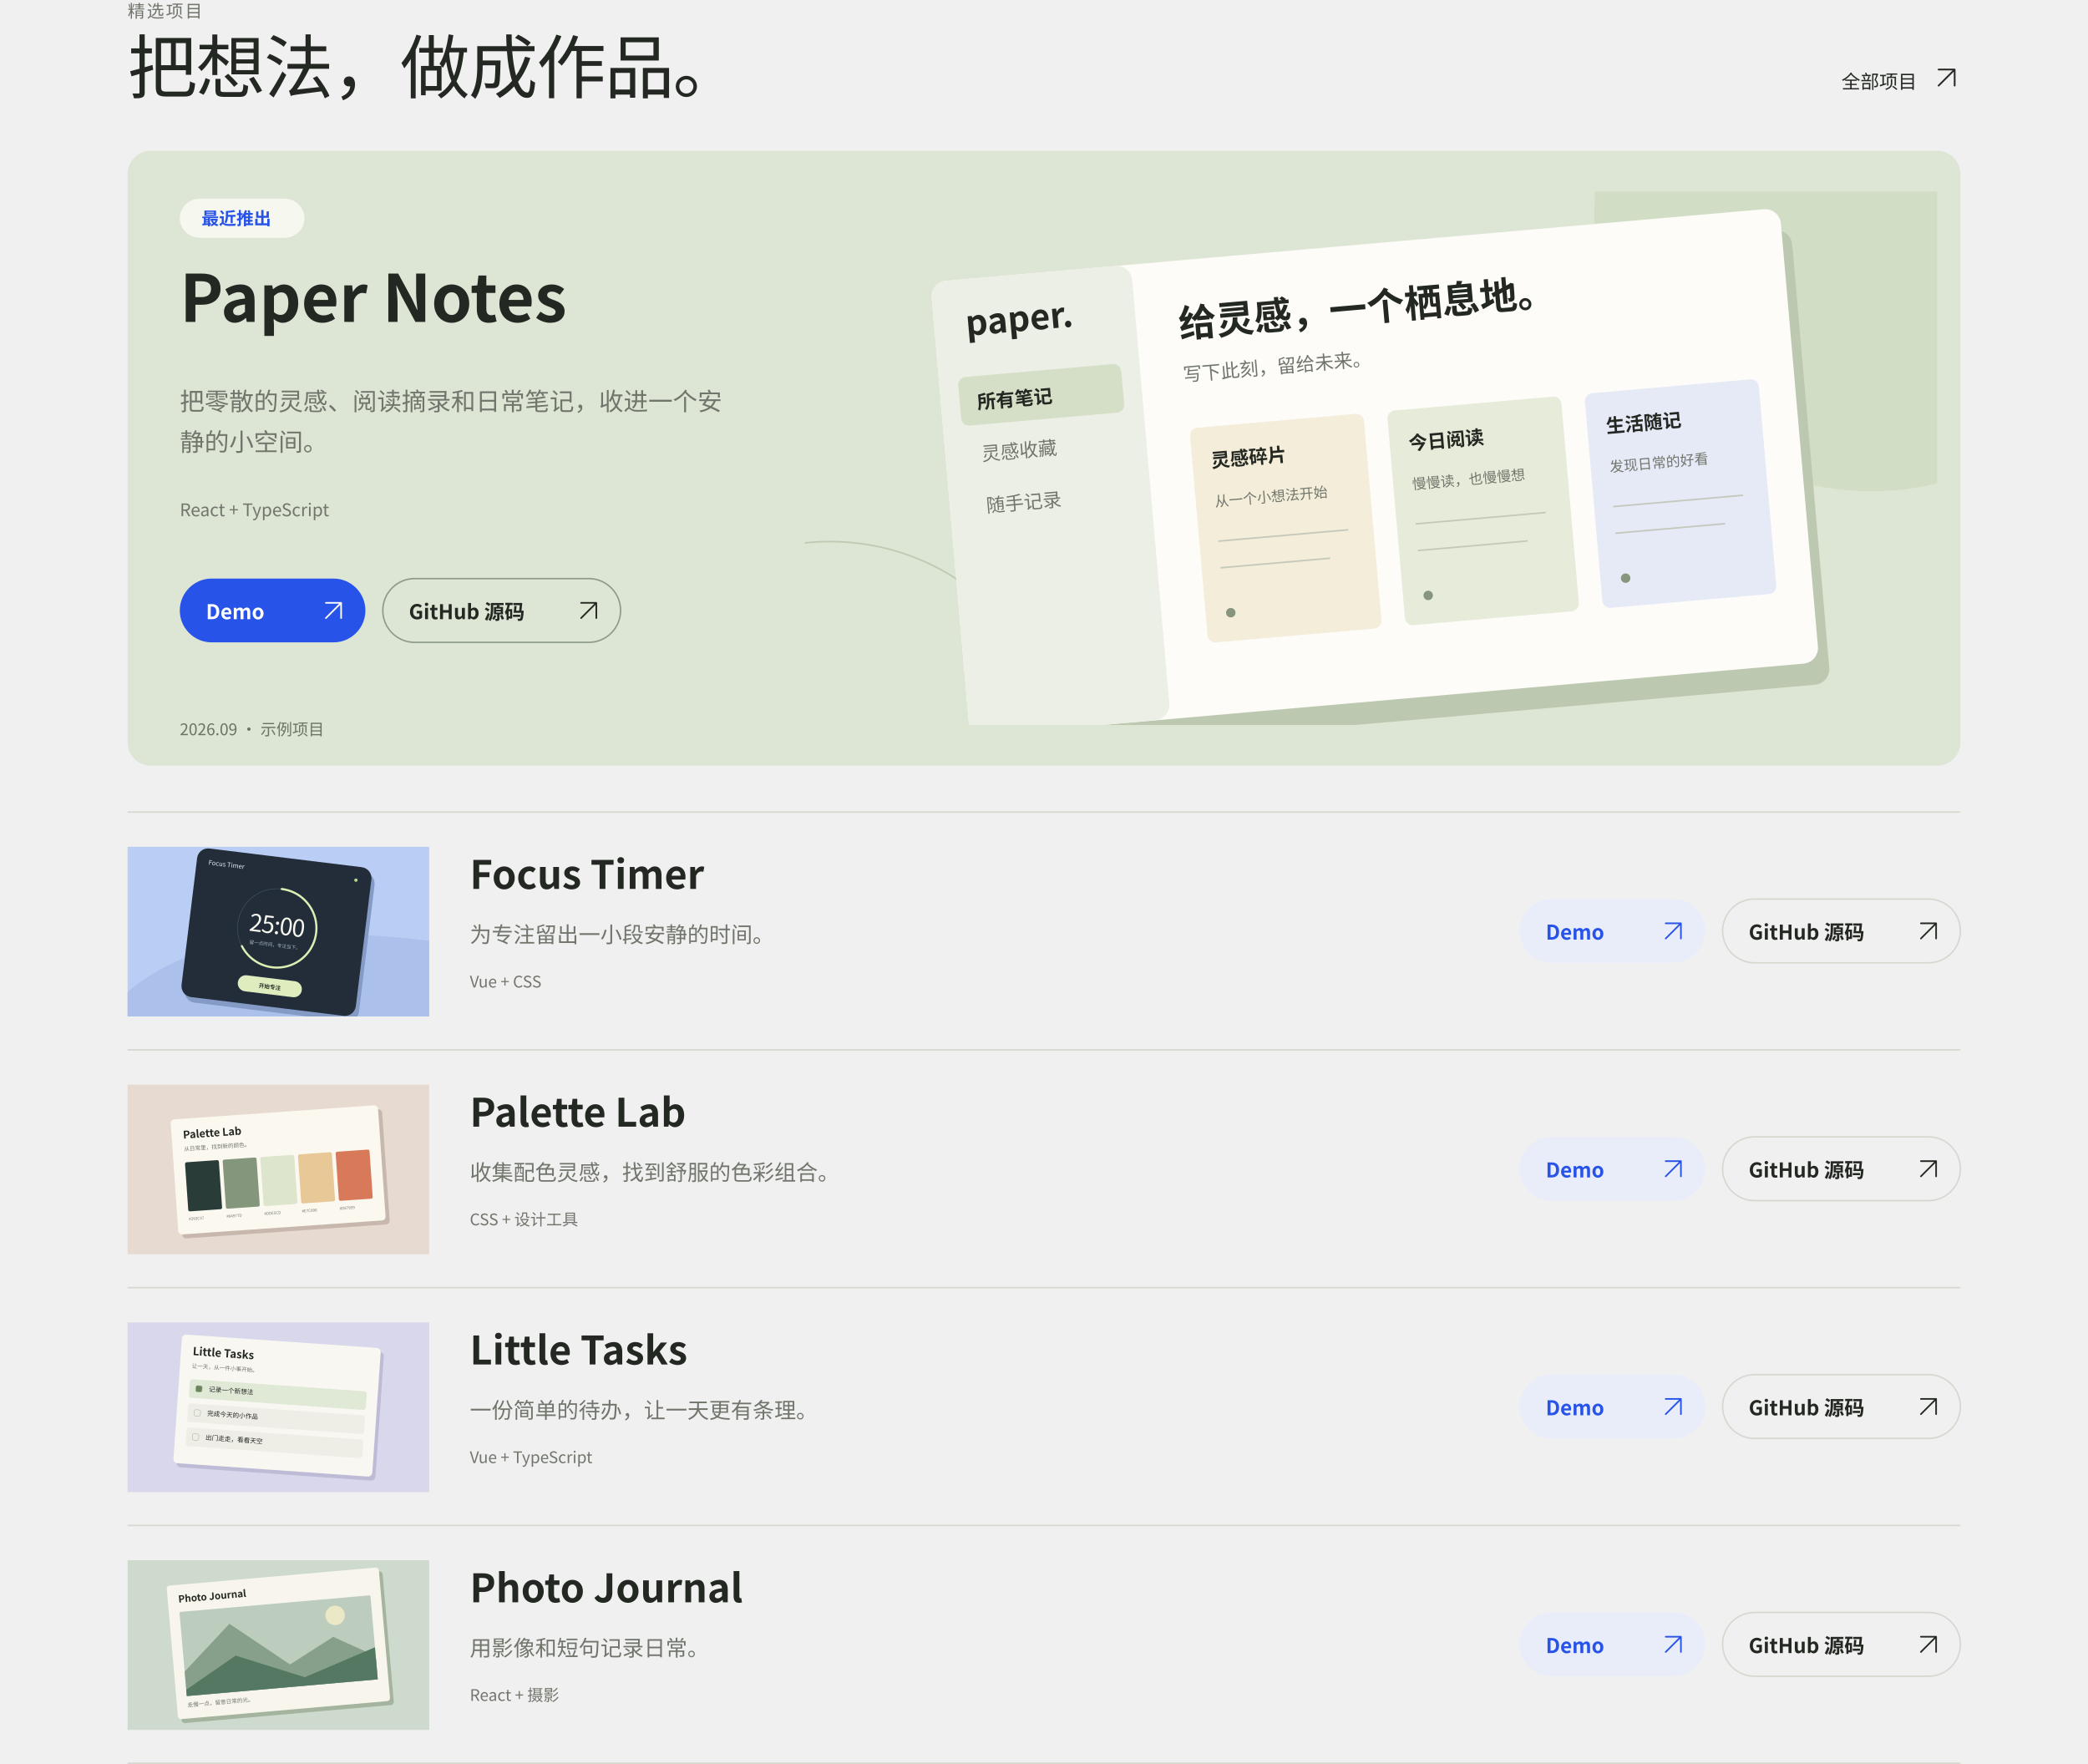
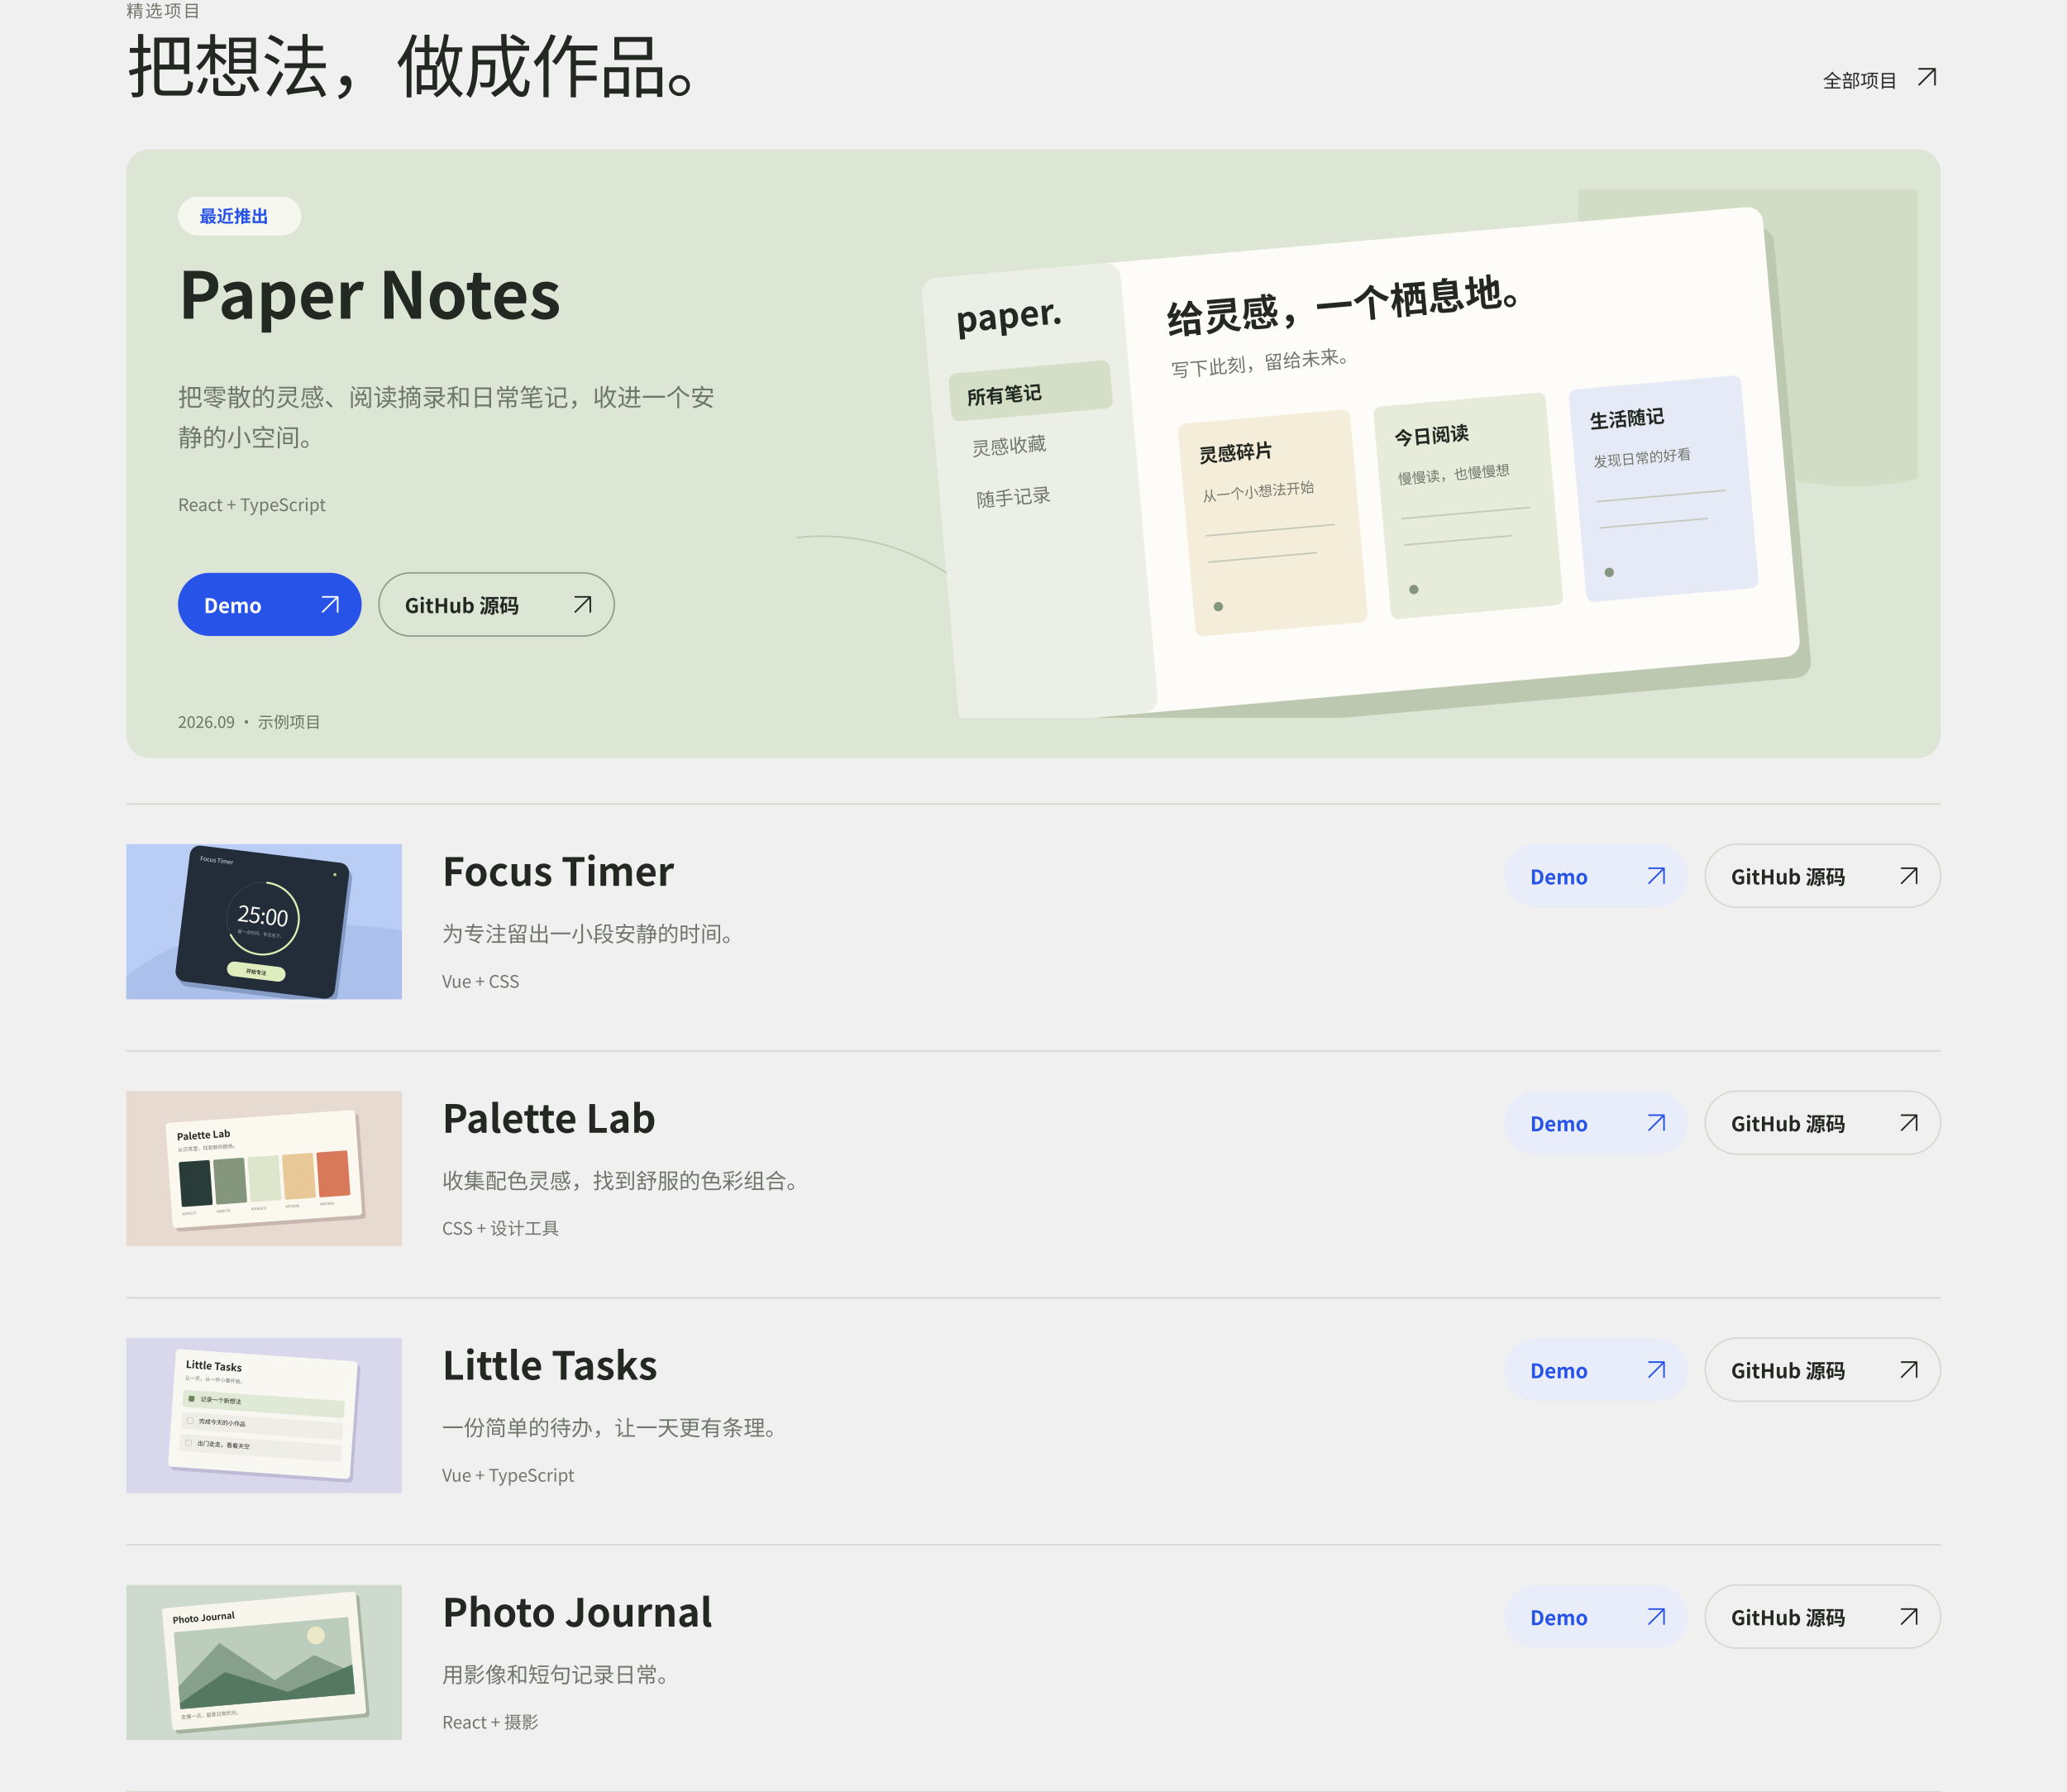
- <svg xmlns="http://www.w3.org/2000/svg" width="1440" height="1216" viewBox="0 0 1440 1216" overflow="visible">
+ <svg xmlns="http://www.w3.org/2000/svg" width="1440" height="1248" viewBox="0 0 1440 1248" overflow="visible">
  <g font-family="Segoe UI,Microsoft YaHei,Noto Sans CJK SC,Arial,sans-serif">
    <text x="88" y="12" font-size="12" fill="#71766C" font-weight="500" letter-spacing="1.2">精选项目</text>
    <text x="88" y="64" font-size="48" fill="#242822" font-weight="500" letter-spacing="-1">把想法，做成作品。</text>
    <text x="1322" y="61" font-size="13" fill="#242822" font-weight="400" text-anchor="end">全部项目</text>
    <g transform="translate(1333,44) scale(0.7916667)" fill="none" stroke="#242822" stroke-width="1.5" stroke-linecap="round" stroke-linejoin="round">
      <path d="M5 19 19 5M5 5h14v14" />
    </g>
    <g id="Featured-notes">
      <rect x="88" y="104" width="1264" height="424" rx="16" fill="#DDE5D5" stroke="none" />
      <rect x="124" y="137" width="86" height="27" rx="14" fill="#F6F8EF" stroke="none" />
      <text x="139" y="155" font-size="12" fill="#2853E8" font-weight="600">最近推出</text>
      <text x="124" y="222" font-size="45" fill="#242822" font-weight="550">Paper Notes</text>
      <text x="124" y="283" font-size="17" fill="#71766C" font-weight="400">把零散的灵感、阅读摘录和日常笔记，收进一个安</text>
      <text x="124" y="311" font-size="17" fill="#71766C" font-weight="400">静的小空间。</text>
      <text x="124" y="356" font-size="12" fill="#71766C" font-weight="400">React + TypeScript</text>
      <a id="Action-notes-Demo" href="https://example.com/projects/notes" target="_blank" rel="noopener noreferrer" aria-label="Paper Notes · Demo">
        <rect x="124" y="399" width="128" height="44" rx="22" fill="#2853E8" stroke="none" />
        <text x="142" y="427" font-size="14" fill="#FFF" font-weight="550">Demo</text>
        <g transform="translate(221,412) scale(0.75)" fill="none" stroke="#FFF" stroke-width="1.5" stroke-linecap="round" stroke-linejoin="round">
          <path d="M5 19 19 5M5 5h14v14" />
        </g>
      </a>
      <a id="Action-notes-GitHub" href="https://example.com/github/notes" target="_blank" rel="noopener noreferrer" aria-label="Paper Notes · GitHub 源码">
        <rect x="264" y="399" width="164" height="44" rx="22" fill="none" stroke="#8D9B87" />
        <text x="282" y="427" font-size="14" fill="#242822" font-weight="550">GitHub 源码</text>
        <g transform="translate(397,412) scale(0.75)" fill="none" stroke="#242822" stroke-width="1.5" stroke-linecap="round" stroke-linejoin="round">
          <path d="M5 19 19 5M5 5h14v14" />
        </g>
      </a>
      <svg id="Cover-notes" x="555" y="132" width="781" height="368" viewBox="0 0 720 400" preserveAspectRatio="xMidYMid slice">
        <rect x="0" y="0" width="720" height="400" rx="0" fill="#DDE5D5" stroke="none" />
        <circle cx="678" cy="45" r="176" fill="#D2DDC6" stroke="none" />
        <circle cx="16" cy="401" r="148" fill="none" stroke="#BECBB2" />
        <g transform="translate(91,64) rotate(-5,270,140)">
          <rect x="6" y="14" width="542" height="290" rx="10" fill="#BCC8AF" stroke="none" />
          <rect x="0" y="0" width="542" height="290" rx="10" fill="#FDFCF8" stroke="none" />
          <rect x="0" y="0" width="128" height="290" rx="10" fill="#ECEFE5" stroke="none" />
          <text x="20" y="36" font-size="22" fill="#242822" font-weight="650">paper.</text>
          <rect x="12" y="62" width="104" height="31" rx="5" fill="#D5DFC7" stroke="none" />
          <text x="23" y="83" font-size="12" fill="#242822" font-weight="550">所有笔记</text>
          <text x="23" y="116" font-size="12" fill="#71766C" font-weight="400">灵感收藏</text>
          <text x="23" y="149" font-size="12" fill="#71766C" font-weight="400">随手记录</text>
          <text x="155" y="49" font-size="24" fill="#242822" font-weight="600">给灵感，一个栖息地。</text>
          <text x="155" y="77" font-size="12" fill="#71766C" font-weight="400">写下此刻，留给未来。</text>
          <rect x="156" y="107" width="111" height="137" rx="5" fill="#F4EDDA" stroke="none" />
          <text x="168" y="133" font-size="12" fill="#242822" font-weight="600">灵感碎片</text>
          <text x="168" y="158" font-size="9" fill="#71766C" font-weight="400">从一个小想法开始</text>
          <path d="M168 180H251" fill="none" stroke="#C5C9BC" />
          <path d="M168 197H238" fill="none" stroke="#C5C9BC" />
          <circle cx="172" cy="226" r="3" fill="#86957D" stroke="none" />
          <rect x="282" y="107" width="111" height="137" rx="5" fill="#E6ECD9" stroke="none" />
          <text x="294" y="133" font-size="12" fill="#242822" font-weight="600">今日阅读</text>
          <text x="294" y="158" font-size="9" fill="#71766C" font-weight="400">慢慢读，也慢慢想</text>
          <path d="M294 180H377" fill="none" stroke="#C5C9BC" />
          <path d="M294 197H364" fill="none" stroke="#C5C9BC" />
          <circle cx="298" cy="226" r="3" fill="#86957D" stroke="none" />
          <rect x="408" y="107" width="111" height="137" rx="5" fill="#E5EAF6" stroke="none" />
          <text x="420" y="133" font-size="12" fill="#242822" font-weight="600">生活随记</text>
          <text x="420" y="158" font-size="9" fill="#71766C" font-weight="400">发现日常的好看</text>
          <path d="M420 180H503" fill="none" stroke="#C5C9BC" />
          <path d="M420 197H490" fill="none" stroke="#C5C9BC" />
          <circle cx="424" cy="226" r="3" fill="#86957D" stroke="none" />
        </g>
      </svg>
      <text x="124" y="507" font-size="11" fill="#687561" font-weight="400">2026.09 · 示例项目</text>
    </g>
    <g id="Project-timer">
      <path d="M88 560H1352" fill="none" stroke="#D5D8CF" />
-       <svg id="Cover-timer" x="88" y="584" width="208" height="117" viewBox="0 0 720 400" preserveAspectRatio="xMidYMid slice">
+       <svg id="Cover-timer" x="88" y="588" width="192" height="108" viewBox="0 0 720 400" preserveAspectRatio="xMidYMid slice">
        <rect x="0" y="0" width="720" height="400" rx="0" fill="#BACDF4" stroke="none" />
        <path d="M0 346Q210 159 720 222V400H0Z" fill="#ABC1EC" />
        <g transform="translate(148,25) rotate(7,210,180)">
          <rect x="9" y="12" width="414" height="353" rx="26" fill="#849BC5" stroke="none" />
          <rect x="0" y="0" width="414" height="353" rx="26" fill="#232D39" stroke="none" />
          <text x="28" y="38" font-size="15" fill="#E8EDF7" font-weight="500">Focus Timer</text>
          <circle cx="378" cy="32" r="4" fill="#B3D986" stroke="none" />
          <circle cx="207" cy="167" r="93" fill="none" stroke="#4B5C6B" />
          <path d="M207 74A93 93 0 1 1 130 219" fill="none" stroke="#DDEEB5" stroke-width="5" stroke-linecap="round" />
          <text x="207" y="181" font-size="56" fill="#F8FAF1" font-weight="400" text-anchor="middle" letter-spacing="-2">25:00</text>
          <text x="207" y="211" font-size="11" fill="#A9B7C5" font-weight="400" text-anchor="middle">留一点时间，专注当下。</text>
          <rect x="131" y="286" width="152" height="38" rx="19" fill="#DFEDBE" stroke="none" />
          <text x="207" y="311" font-size="13" fill="#283329" font-weight="550" text-anchor="middle">开始专注</text>
        </g>
      </svg>
-       <text x="324" y="613" font-size="27" fill="#242822" font-weight="550">Focus Timer</text>
-       <text x="324" y="650" font-size="15" fill="#71766C" font-weight="400">为专注留出一小段安静的时间。</text>
-       <text x="324" y="681" font-size="11" fill="#71766C" font-weight="400">Vue + CSS</text>
+       <text x="308" y="617" font-size="27" fill="#242822" font-weight="550">Focus Timer</text>
+       <text x="308" y="656" font-size="15" fill="#71766C" font-weight="400">为专注留出一小段安静的时间。</text>
+       <text x="308" y="688" font-size="12" fill="#71766C" font-weight="400">Vue + CSS</text>
      <a id="Action-timer-Demo" href="https://example.com/projects/timer" target="_blank" rel="noopener noreferrer" aria-label="Focus Timer · Demo">
-         <rect x="1048" y="620" width="128" height="44" rx="22" fill="#E9EDF9" stroke="none" />
-         <text x="1066" y="648" font-size="14" fill="#2853E8" font-weight="550">Demo</text>
-         <g transform="translate(1145,633) scale(0.75)" fill="none" stroke="#2853E8" stroke-width="1.5" stroke-linecap="round" stroke-linejoin="round">
+         <rect x="1048" y="588" width="128" height="44" rx="22" fill="#E9EDF9" stroke="none" />
+         <text x="1066" y="616" font-size="14" fill="#2853E8" font-weight="550">Demo</text>
+         <g transform="translate(1145,601) scale(0.75)" fill="none" stroke="#2853E8" stroke-width="1.5" stroke-linecap="round" stroke-linejoin="round">
          <path d="M5 19 19 5M5 5h14v14" />
        </g>
      </a>
      <a id="Action-timer-GitHub" href="https://example.com/github/timer" target="_blank" rel="noopener noreferrer" aria-label="Focus Timer · GitHub 源码">
-         <rect x="1188" y="620" width="164" height="44" rx="22" fill="none" stroke="#D5D8CF" />
-         <text x="1206" y="648" font-size="14" fill="#242822" font-weight="550">GitHub 源码</text>
-         <g transform="translate(1321,633) scale(0.75)" fill="none" stroke="#242822" stroke-width="1.5" stroke-linecap="round" stroke-linejoin="round">
+         <rect x="1188" y="588" width="164" height="44" rx="22" fill="none" stroke="#D5D8CF" />
+         <text x="1206" y="616" font-size="14" fill="#242822" font-weight="550">GitHub 源码</text>
+         <g transform="translate(1321,601) scale(0.75)" fill="none" stroke="#242822" stroke-width="1.5" stroke-linecap="round" stroke-linejoin="round">
          <path d="M5 19 19 5M5 5h14v14" />
        </g>
      </a>
    </g>
    <g id="Project-palette">
-       <path d="M88 724H1352" fill="none" stroke="#D5D8CF" />
-       <svg id="Cover-palette" x="88" y="748" width="208" height="117" viewBox="0 0 720 400" preserveAspectRatio="xMidYMid slice">
+       <path d="M88 732H1352" fill="none" stroke="#D5D8CF" />
+       <svg id="Cover-palette" x="88" y="760" width="192" height="108" viewBox="0 0 720 400" preserveAspectRatio="xMidYMid slice">
        <rect x="0" y="0" width="720" height="400" rx="0" fill="#E7DAD1" stroke="none" />
        <g transform="translate(115,65) rotate(-4,245,145)">
          <rect x="9" y="10" width="490" height="272" rx="9" fill="#C8B7AD" stroke="none" />
          <rect x="0" y="0" width="490" height="272" rx="9" fill="#FBF8F0" stroke="none" />
          <text x="27" y="47" font-size="25" fill="#242822" font-weight="600">Palette Lab</text>
          <text x="27" y="76" font-size="13" fill="#71766C" font-weight="400">从日常里，找到新的颜色。</text>
          <rect x="27" y="103" width="80" height="116" rx="4" fill="#293C37" stroke="none" />
          <text x="27" y="240" font-size="9" fill="#71766C" font-weight="400">#293C37</text>
          <rect x="116" y="103" width="80" height="116" rx="4" fill="#84977D" stroke="none" />
          <text x="116" y="240" font-size="9" fill="#71766C" font-weight="400">#84977D</text>
          <rect x="205" y="103" width="80" height="116" rx="4" fill="#DDE5CD" stroke="none" />
          <text x="205" y="240" font-size="9" fill="#71766C" font-weight="400">#DDE5CD</text>
          <rect x="294" y="103" width="80" height="116" rx="4" fill="#E7C896" stroke="none" />
          <text x="294" y="240" font-size="9" fill="#71766C" font-weight="400">#E7C896</text>
          <rect x="383" y="103" width="80" height="116" rx="4" fill="#D87959" stroke="none" />
          <text x="383" y="240" font-size="9" fill="#71766C" font-weight="400">#D87959</text>
        </g>
      </svg>
-       <text x="324" y="777" font-size="27" fill="#242822" font-weight="550">Palette Lab</text>
-       <text x="324" y="814" font-size="15" fill="#71766C" font-weight="400">收集配色灵感，找到舒服的色彩组合。</text>
-       <text x="324" y="845" font-size="11" fill="#71766C" font-weight="400">CSS + 设计工具</text>
+       <text x="308" y="789" font-size="27" fill="#242822" font-weight="550">Palette Lab</text>
+       <text x="308" y="828" font-size="15" fill="#71766C" font-weight="400">收集配色灵感，找到舒服的色彩组合。</text>
+       <text x="308" y="860" font-size="12" fill="#71766C" font-weight="400">CSS + 设计工具</text>
      <a id="Action-palette-Demo" href="https://example.com/projects/palette" target="_blank" rel="noopener noreferrer" aria-label="Palette Lab · Demo">
-         <rect x="1048" y="784" width="128" height="44" rx="22" fill="#E9EDF9" stroke="none" />
-         <text x="1066" y="812" font-size="14" fill="#2853E8" font-weight="550">Demo</text>
-         <g transform="translate(1145,797) scale(0.75)" fill="none" stroke="#2853E8" stroke-width="1.5" stroke-linecap="round" stroke-linejoin="round">
+         <rect x="1048" y="760" width="128" height="44" rx="22" fill="#E9EDF9" stroke="none" />
+         <text x="1066" y="788" font-size="14" fill="#2853E8" font-weight="550">Demo</text>
+         <g transform="translate(1145,773) scale(0.75)" fill="none" stroke="#2853E8" stroke-width="1.5" stroke-linecap="round" stroke-linejoin="round">
          <path d="M5 19 19 5M5 5h14v14" />
        </g>
      </a>
      <a id="Action-palette-GitHub" href="https://example.com/github/palette" target="_blank" rel="noopener noreferrer" aria-label="Palette Lab · GitHub 源码">
-         <rect x="1188" y="784" width="164" height="44" rx="22" fill="none" stroke="#D5D8CF" />
-         <text x="1206" y="812" font-size="14" fill="#242822" font-weight="550">GitHub 源码</text>
-         <g transform="translate(1321,797) scale(0.75)" fill="none" stroke="#242822" stroke-width="1.5" stroke-linecap="round" stroke-linejoin="round">
+         <rect x="1188" y="760" width="164" height="44" rx="22" fill="none" stroke="#D5D8CF" />
+         <text x="1206" y="788" font-size="14" fill="#242822" font-weight="550">GitHub 源码</text>
+         <g transform="translate(1321,773) scale(0.75)" fill="none" stroke="#242822" stroke-width="1.5" stroke-linecap="round" stroke-linejoin="round">
          <path d="M5 19 19 5M5 5h14v14" />
        </g>
      </a>
    </g>
    <g id="Project-tasks">
-       <path d="M88 888H1352" fill="none" stroke="#D5D8CF" />
-       <svg id="Cover-tasks" x="88" y="912" width="208" height="117" viewBox="0 0 720 400" preserveAspectRatio="xMidYMid slice">
+       <path d="M88 904H1352" fill="none" stroke="#D5D8CF" />
+       <svg id="Cover-tasks" x="88" y="932" width="192" height="108" viewBox="0 0 720 400" preserveAspectRatio="xMidYMid slice">
        <rect x="0" y="0" width="720" height="400" rx="0" fill="#D8D7EB" stroke="none" />
        <g transform="translate(122,44) rotate(4,235,150)">
          <rect x="8" y="9" width="470" height="304" rx="10" fill="#BDBBD6" stroke="none" />
          <rect x="0" y="0" width="470" height="304" rx="10" fill="#F8F7F1" stroke="none" />
          <text x="28" y="47" font-size="26" fill="#242822" font-weight="600">Little Tasks</text>
          <text x="28" y="77" font-size="13" fill="#71766C" font-weight="400">让一天，从一件小事开始。</text>
          <rect x="26" y="104" width="418" height="44" rx="6" fill="#E0E8D6" stroke="none" />
          <rect x="41" y="118" width="15" height="15" rx="4" fill="#6A845C" stroke="#A4B298" />
          <text x="72" y="130" font-size="15" fill="#242822" font-weight="400">记录一个新想法</text>
          <rect x="26" y="161" width="418" height="44" rx="6" fill="#EEEDE6" stroke="none" />
          <rect x="41" y="175" width="15" height="15" rx="4" fill="none" stroke="#A4B298" />
          <text x="72" y="187" font-size="15" fill="#242822" font-weight="400">完成今天的小作品</text>
          <rect x="26" y="218" width="418" height="44" rx="6" fill="#EEEDE6" stroke="none" />
          <rect x="41" y="232" width="15" height="15" rx="4" fill="none" stroke="#A4B298" />
          <text x="72" y="244" font-size="15" fill="#242822" font-weight="400">出门走走，看看天空</text>
        </g>
      </svg>
-       <text x="324" y="941" font-size="27" fill="#242822" font-weight="550">Little Tasks</text>
-       <text x="324" y="978" font-size="15" fill="#71766C" font-weight="400">一份简单的待办，让一天更有条理。</text>
-       <text x="324" y="1009" font-size="11" fill="#71766C" font-weight="400">Vue + TypeScript</text>
+       <text x="308" y="961" font-size="27" fill="#242822" font-weight="550">Little Tasks</text>
+       <text x="308" y="1000" font-size="15" fill="#71766C" font-weight="400">一份简单的待办，让一天更有条理。</text>
+       <text x="308" y="1032" font-size="12" fill="#71766C" font-weight="400">Vue + TypeScript</text>
      <a id="Action-tasks-Demo" href="https://example.com/projects/tasks" target="_blank" rel="noopener noreferrer" aria-label="Little Tasks · Demo">
-         <rect x="1048" y="948" width="128" height="44" rx="22" fill="#E9EDF9" stroke="none" />
-         <text x="1066" y="976" font-size="14" fill="#2853E8" font-weight="550">Demo</text>
-         <g transform="translate(1145,961) scale(0.75)" fill="none" stroke="#2853E8" stroke-width="1.5" stroke-linecap="round" stroke-linejoin="round">
+         <rect x="1048" y="932" width="128" height="44" rx="22" fill="#E9EDF9" stroke="none" />
+         <text x="1066" y="960" font-size="14" fill="#2853E8" font-weight="550">Demo</text>
+         <g transform="translate(1145,945) scale(0.75)" fill="none" stroke="#2853E8" stroke-width="1.5" stroke-linecap="round" stroke-linejoin="round">
          <path d="M5 19 19 5M5 5h14v14" />
        </g>
      </a>
      <a id="Action-tasks-GitHub" href="https://example.com/github/tasks" target="_blank" rel="noopener noreferrer" aria-label="Little Tasks · GitHub 源码">
-         <rect x="1188" y="948" width="164" height="44" rx="22" fill="none" stroke="#D5D8CF" />
-         <text x="1206" y="976" font-size="14" fill="#242822" font-weight="550">GitHub 源码</text>
-         <g transform="translate(1321,961) scale(0.75)" fill="none" stroke="#242822" stroke-width="1.5" stroke-linecap="round" stroke-linejoin="round">
+         <rect x="1188" y="932" width="164" height="44" rx="22" fill="none" stroke="#D5D8CF" />
+         <text x="1206" y="960" font-size="14" fill="#242822" font-weight="550">GitHub 源码</text>
+         <g transform="translate(1321,945) scale(0.75)" fill="none" stroke="#242822" stroke-width="1.5" stroke-linecap="round" stroke-linejoin="round">
          <path d="M5 19 19 5M5 5h14v14" />
        </g>
      </a>
    </g>
    <g id="Project-journal">
-       <path d="M88 1052H1352" fill="none" stroke="#D5D8CF" />
-       <svg id="Cover-journal" x="88" y="1076" width="208" height="117" viewBox="0 0 720 400" preserveAspectRatio="xMidYMid slice">
+       <path d="M88 1076H1352" fill="none" stroke="#D5D8CF" />
+       <svg id="Cover-journal" x="88" y="1104" width="192" height="108" viewBox="0 0 720 400" preserveAspectRatio="xMidYMid slice">
        <rect x="0" y="0" width="720" height="400" rx="0" fill="#CEDACD" stroke="none" />
        <g transform="translate(109,38) rotate(-5,250,158)">
          <rect x="8" y="10" width="502" height="316" rx="7" fill="#A4B49E" stroke="none" />
          <rect x="0" y="0" width="502" height="316" rx="7" fill="#F8F6EC" stroke="none" />
          <text x="25" y="42" font-size="23" fill="#242822" font-weight="600">Photo Journal</text>
          <rect x="25" y="64" width="452" height="199" rx="3" fill="#BCCCBD" stroke="none" />
          <circle cx="390" cy="104" r="23" fill="#EBE8C7" stroke="none" />
          <path d="M25 205 140 102 274 210 381 154 477 208v55H25Z" fill="#87A08C" />
          <path d="M25 248 148 178 306 243 477 187v76H25Z" fill="#547862" />
          <text x="25" y="289" font-size="13" fill="#71766C" font-weight="400">走慢一点，留意日常的光。</text>
        </g>
      </svg>
-       <text x="324" y="1105" font-size="27" fill="#242822" font-weight="550">Photo Journal</text>
-       <text x="324" y="1142" font-size="15" fill="#71766C" font-weight="400">用影像和短句记录日常。</text>
-       <text x="324" y="1173" font-size="11" fill="#71766C" font-weight="400">React + 摄影</text>
+       <text x="308" y="1133" font-size="27" fill="#242822" font-weight="550">Photo Journal</text>
+       <text x="308" y="1172" font-size="15" fill="#71766C" font-weight="400">用影像和短句记录日常。</text>
+       <text x="308" y="1204" font-size="12" fill="#71766C" font-weight="400">React + 摄影</text>
      <a id="Action-journal-Demo" href="https://example.com/projects/journal" target="_blank" rel="noopener noreferrer" aria-label="Photo Journal · Demo">
-         <rect x="1048" y="1112" width="128" height="44" rx="22" fill="#E9EDF9" stroke="none" />
-         <text x="1066" y="1140" font-size="14" fill="#2853E8" font-weight="550">Demo</text>
-         <g transform="translate(1145,1125) scale(0.75)" fill="none" stroke="#2853E8" stroke-width="1.5" stroke-linecap="round" stroke-linejoin="round">
+         <rect x="1048" y="1104" width="128" height="44" rx="22" fill="#E9EDF9" stroke="none" />
+         <text x="1066" y="1132" font-size="14" fill="#2853E8" font-weight="550">Demo</text>
+         <g transform="translate(1145,1117) scale(0.75)" fill="none" stroke="#2853E8" stroke-width="1.5" stroke-linecap="round" stroke-linejoin="round">
          <path d="M5 19 19 5M5 5h14v14" />
        </g>
      </a>
      <a id="Action-journal-GitHub" href="https://example.com/github/journal" target="_blank" rel="noopener noreferrer" aria-label="Photo Journal · GitHub 源码">
-         <rect x="1188" y="1112" width="164" height="44" rx="22" fill="none" stroke="#D5D8CF" />
-         <text x="1206" y="1140" font-size="14" fill="#242822" font-weight="550">GitHub 源码</text>
-         <g transform="translate(1321,1125) scale(0.75)" fill="none" stroke="#242822" stroke-width="1.5" stroke-linecap="round" stroke-linejoin="round">
-           <path d="M5 19 19 5M5 5h14v14" />
-         </g>
-       </a>
-     </g>
-     <path d="M88 1216H1352" fill="none" stroke="#D5D8CF" />
+         <rect x="1188" y="1104" width="164" height="44" rx="22" fill="none" stroke="#D5D8CF" />
+         <text x="1206" y="1132" font-size="14" fill="#242822" font-weight="550">GitHub 源码</text>
+         <g transform="translate(1321,1117) scale(0.75)" fill="none" stroke="#242822" stroke-width="1.5" stroke-linecap="round" stroke-linejoin="round">
+           <path d="M5 19 19 5M5 5h14v14" />
+         </g>
+       </a>
+     </g>
+     <path d="M88 1248H1352" fill="none" stroke="#D5D8CF" />
  </g>
</svg>
